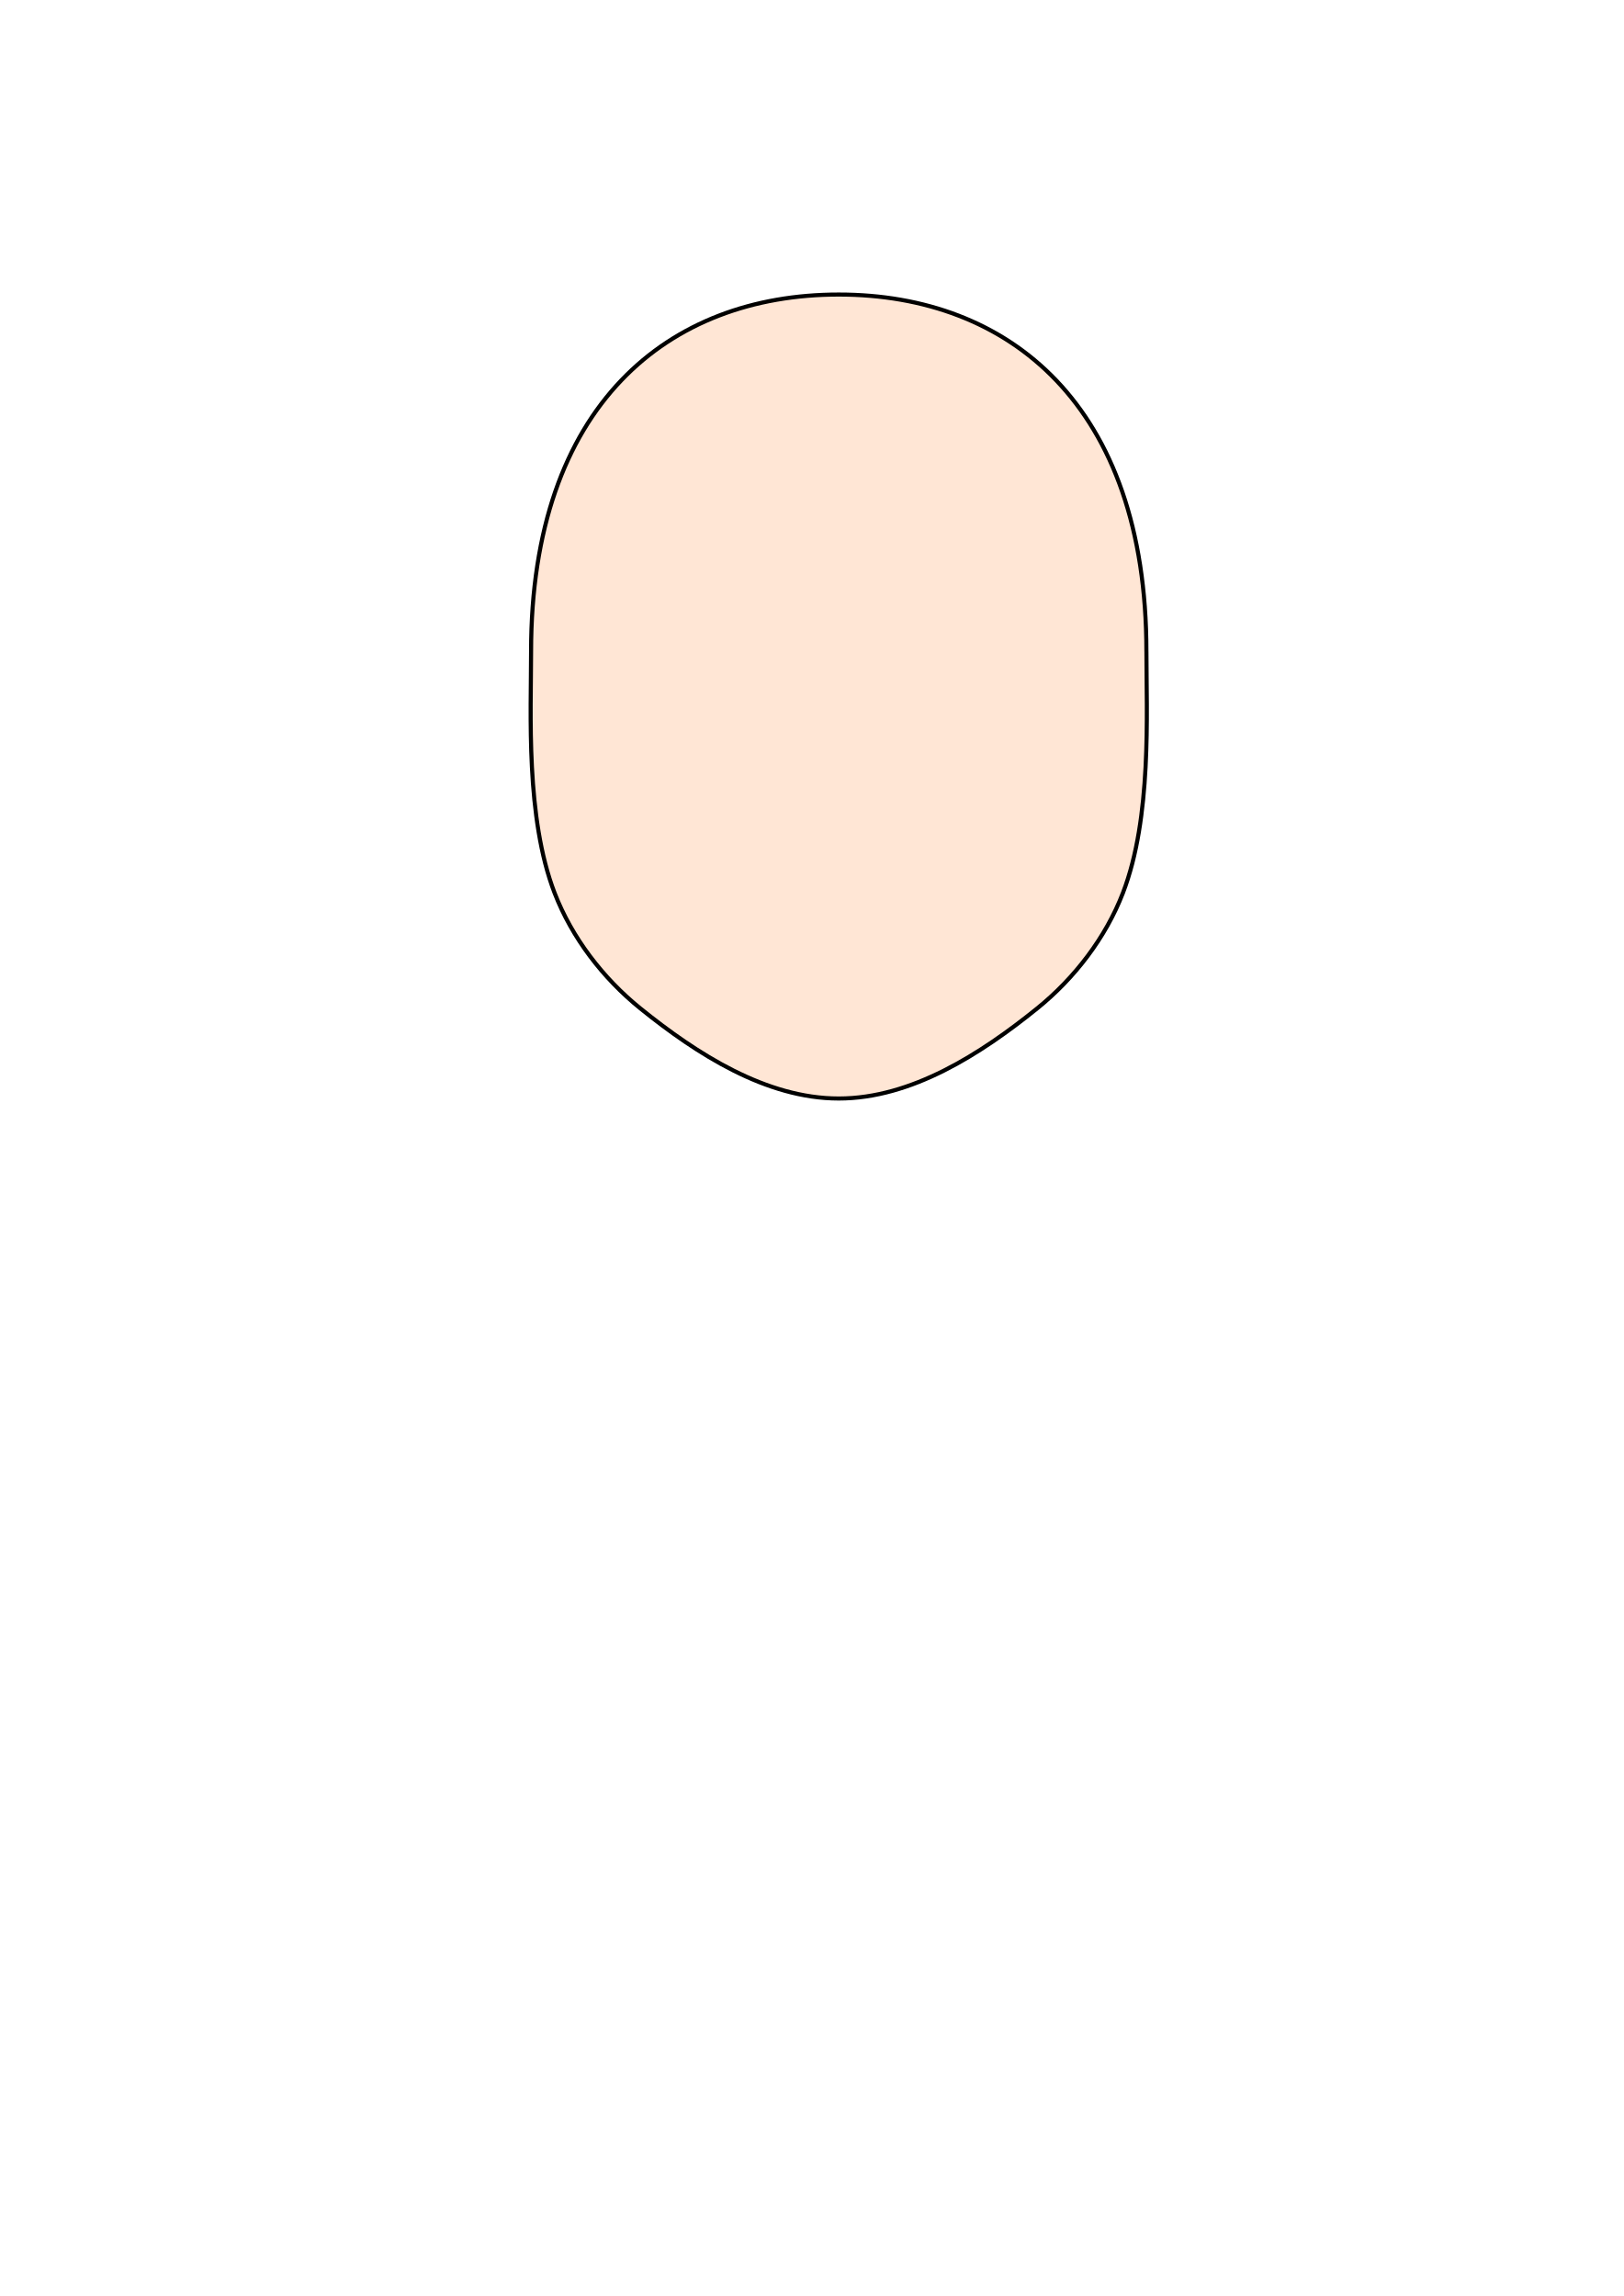
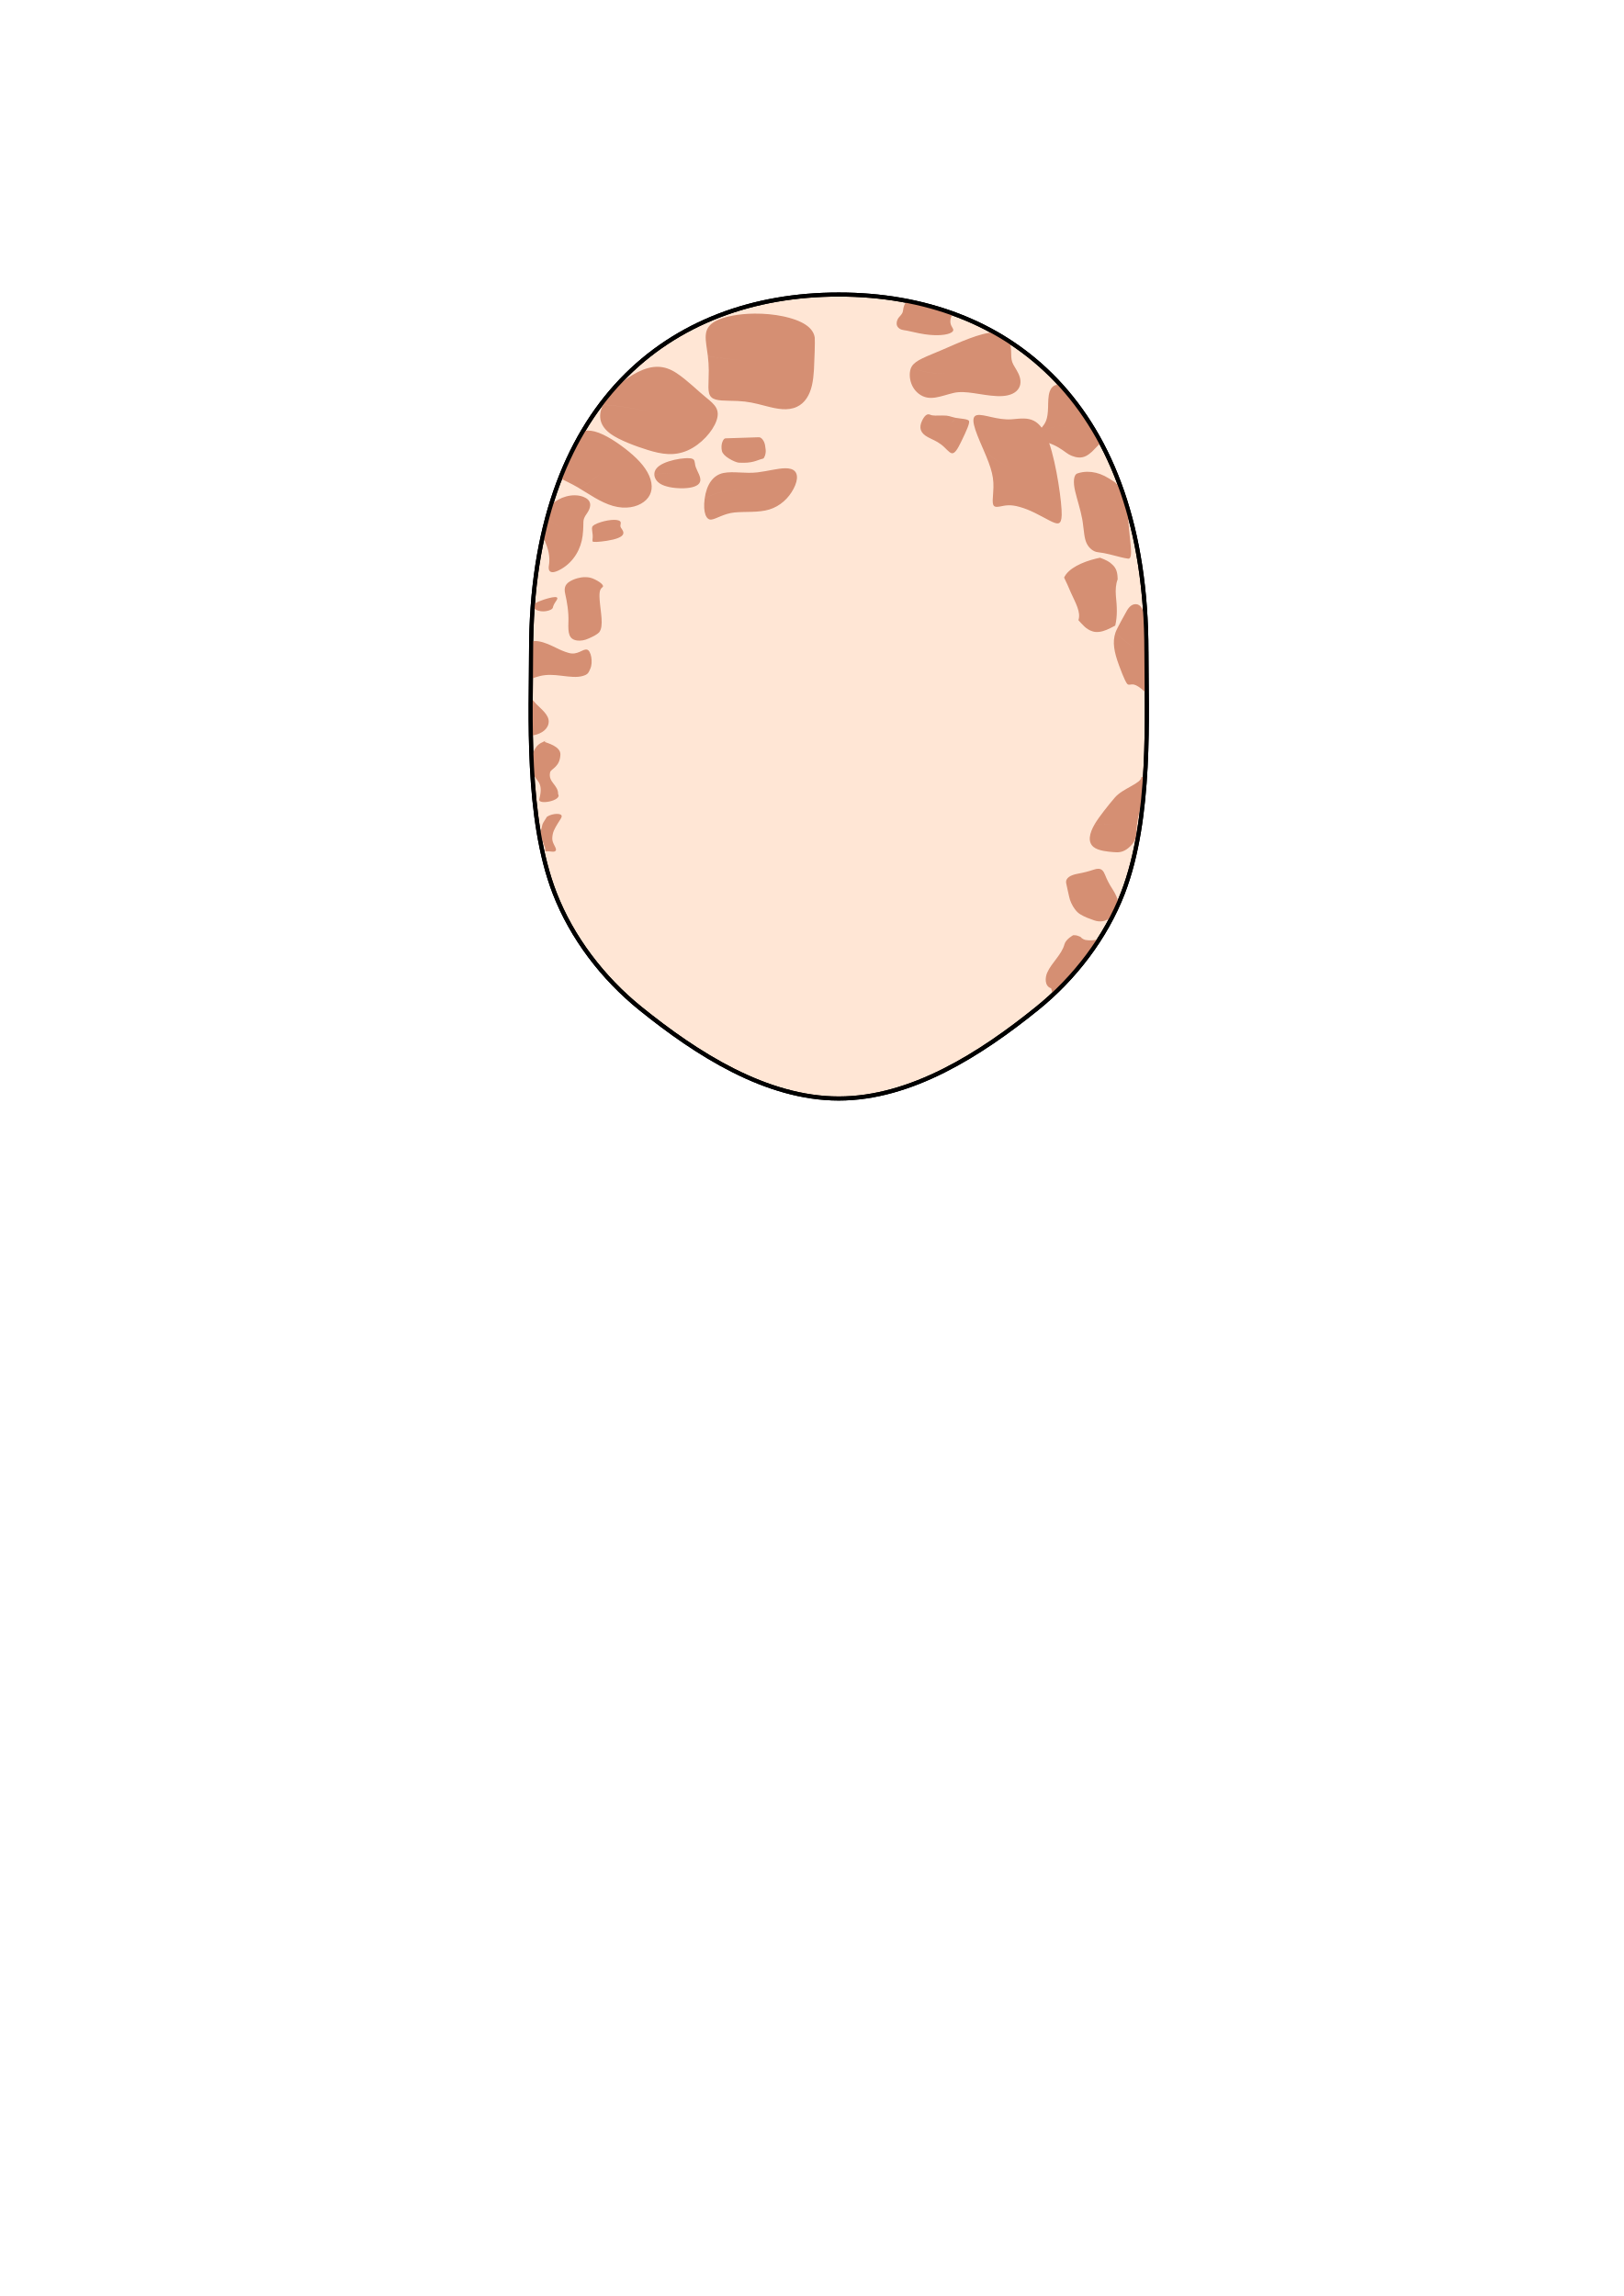
<svg xmlns="http://www.w3.org/2000/svg" width="210mm" height="297mm" viewBox="0 0 210 297" version="1.1" id="mySVG">
  <defs id="defs2">
    </defs>
  <g id="layer1">
    <path id="head" style="fill:#ffe6d5;stroke:#000000;stroke-width:0.529;stroke-linecap:round;stroke-linejoin:round;stroke-dasharray:none" d="m 148.271,84.278 c 0,7.983 0.721,21.47 -3.04,31.23 -2.229,5.784 -6.263,11.037 -11.087,14.932 -7.311,5.903 -16.269,11.658 -25.665,11.658 -9.396,0 -18.354,-5.755 -25.665,-11.658 -4.823,-3.894 -8.857,-9.147 -11.087,-14.932 -3.761,-9.759 -3.04,-23.247 -3.04,-31.23 0,-31.933 17.815,-46.178 39.791,-46.178 21.976,0 39.791,14.245 39.791,46.178 z" />
+     <path id="marks" style="display:inline;fill:#d58f73;fill-opacity:1;fill-rule:nonzero;stroke-width:0.328;stroke-dasharray:none" d="M 117.39 38.941 C 116.923 39.272 116.855 39.757 116.804 40.098 C 116.761 40.403 116.711 40.534 116.476 40.806 C 116.429 41.035 116.72 41.154 117.165 41.241 C 117.359 41.266 117.677 41.29 118.037 41.311 C 117.674 41.289 117.355 41.266 117.16 41.241 C 116.718 41.154 116.428 41.035 116.474 40.807 C 116.412 40.878 116.342 40.956 116.267 41.044 C 115.975 41.394 115.855 41.941 116.097 42.279 C 116.413 42.694 116.836 42.69 117.297 42.771 C 117.802 42.859 118.57 43.083 119.56 43.233 C 121.145 43.474 122.503 43.355 123.059 43.005 C 123.555 42.693 123.126 42.414 122.986 42.008 C 122.977 41.98 122.968 41.952 122.96 41.922 C 122.898 41.711 122.9 41.484 122.953 41.217 C 123.01 40.98 123.131 40.771 123.228 40.55 C 121.348 39.871 119.398 39.335 117.39 38.941 z M 97.591 40.567 C 95.546 40.585 93.649 40.94 92.546 41.537 C 90.74 42.515 91.301 43.953 91.547 46.037 C 92.22 46.291 94.6 46.351 97.235 46.863 C 94.599 46.352 92.219 46.294 91.548 46.042 C 91.625 46.693 91.663 47.281 91.667 47.92 C 91.679 49.671 91.425 50.828 92.001 51.382 C 92.576 51.935 93.86 51.795 95.409 51.872 C 96.744 51.938 97.529 52.125 99.046 52.521 C 100.556 52.92 101.873 53.169 103.052 52.63 C 104.126 52.139 104.725 51.084 105.01 49.859 C 105.158 49.22 105.228 48.54 105.271 47.845 C 105.329 46.883 105.426 44.03 105.374 43.674 C 105.217 42.611 104.254 41.609 101.541 40.976 C 101.459 40.957 101.376 40.938 101.292 40.92 C 100.098 40.667 98.818 40.557 97.591 40.567 z M 128.595 42.997 C 126.863 42.998 123.939 44.354 121.86 45.252 C 119.722 46.175 118.424 46.576 117.916 47.411 C 119.616 48.477 122.195 48.342 124.324 48.31 C 122.194 48.343 119.615 48.479 117.915 47.413 C 117.459 48.166 117.55 49.946 118.817 50.927 C 120.204 52.001 121.665 51.213 123.345 50.824 C 124.914 50.461 126.838 51.137 128.927 51.237 C 130.005 51.288 130.903 51.099 131.459 50.593 C 132.01 50.092 132.078 49.41 131.886 48.765 C 131.701 48.143 131.29 47.6 131.072 47.185 C 130.819 46.702 130.791 46.372 130.781 45.749 C 130.773 45.236 130.74 44.668 130.556 44.182 C 129.916 43.765 129.262 43.371 128.595 42.997 z M 97.499 46.915 C 97.588 46.934 97.677 46.952 97.767 46.971 C 97.811 46.981 97.854 46.991 97.898 47.001 C 97.854 46.991 97.81 46.981 97.765 46.971 C 97.676 46.952 97.588 46.934 97.499 46.915 z M 85.044 47.446 C 84.27 47.441 83.435 47.657 82.49 48.125 C 80.602 49.06 78.737 50.807 78 52.338 C 80.816 52.571 82.436 52.878 84.502 53.412 C 82.435 52.879 80.816 52.574 77.998 52.343 C 77.222 53.959 77.688 55.188 78.985 56.13 C 80.098 56.939 82.268 57.743 83.794 58.212 C 85.554 58.754 87.191 59.044 88.958 58.256 C 90.682 57.488 92.184 55.794 92.663 54.424 C 93.162 52.995 92.477 52.351 91.353 51.446 C 90.252 50.559 88.93 49.212 87.514 48.27 C 86.721 47.742 85.922 47.452 85.044 47.446 z M 136.798 49.773 C 136.722 49.774 136.646 49.784 136.57 49.802 C 136.222 49.885 135.925 50.186 135.771 50.62 C 135.547 51.236 135.572 52.086 135.554 52.662 C 135.515 54.337 135.2 54.725 134.725 55.324 C 134.423 54.915 134.088 54.619 133.708 54.427 C 132.879 54.009 131.967 54.141 131.024 54.223 C 130.956 54.228 130.889 54.234 130.822 54.239 C 129.003 54.368 127.267 53.541 126.388 53.694 C 125.391 53.868 126.046 55.547 127.115 57.993 C 127.725 58.636 128.114 59.226 130.46 60.425 C 128.113 59.228 127.726 58.64 127.117 57.999 C 128.329 60.772 128.597 61.833 128.451 63.705 C 128.326 65.313 128.3 65.722 129.344 65.517 C 129.995 65.389 130.635 65.22 131.846 65.565 C 133.285 65.96 134.456 66.67 135.721 67.326 C 136.813 67.891 137.269 67.951 137.313 66.647 C 137.364 65.142 136.647 60.065 135.696 57.314 C 136.071 57.464 136.481 57.637 136.888 57.875 C 137.28 58.1 137.557 58.319 137.932 58.58 C 138.033 58.656 138.137 58.724 138.244 58.785 C 138.366 58.854 138.491 58.914 138.617 58.964 C 138.907 59.077 139.189 59.152 139.461 59.174 C 140.228 59.238 140.732 58.869 141.24 58.42 L 141.243 58.416 C 141.569 58.098 141.845 57.793 142.127 57.508 C 142.212 57.429 142.301 57.342 142.389 57.256 C 140.897 54.468 139.154 51.997 137.193 49.837 C 137.062 49.796 136.93 49.77 136.798 49.773 z M 120.078 53.595 C 119.858 53.596 119.582 53.754 119.271 54.387 C 118.808 55.33 119.028 56.021 120.01 56.55 C 120.675 56.908 121.058 57.011 121.697 57.48 C 122.321 57.939 122.732 58.576 123.107 58.631 C 123.491 58.686 123.848 58.097 124.316 57.132 C 125.008 55.708 125.468 54.677 125.317 54.435 C 125.162 54.186 124.164 54.152 123.613 54.049 C 123.624 54.115 123.574 54.194 123.49 54.282 C 123.331 54.456 122.898 54.8 122.498 55.103 C 122.899 54.799 123.333 54.453 123.491 54.28 C 123.573 54.192 123.622 54.115 123.611 54.049 C 123.566 54.04 123.522 54.031 123.48 54.022 C 122.86 53.889 122.72 53.727 121.872 53.748 C 121.203 53.764 120.624 53.79 120.341 53.66 C 120.266 53.626 120.178 53.594 120.078 53.595 z M 137.103 55.061 C 137.172 55.06 137.24 55.065 137.306 55.078 C 137.455 55.118 137.606 55.161 137.763 55.194 C 137.858 55.211 137.957 55.237 138.061 55.27 C 137.957 55.237 137.858 55.212 137.763 55.195 C 137.606 55.161 137.455 55.118 137.306 55.078 C 137.177 55.054 137.04 55.059 136.894 55.081 C 136.966 55.07 137.035 55.062 137.103 55.061 z M 136.874 55.084 C 136.818 55.094 136.76 55.107 136.701 55.12 C 136.759 55.107 136.818 55.094 136.874 55.084 z M 136.485 55.176 C 136.459 55.183 136.435 55.189 136.409 55.197 C 135.962 55.332 135.467 55.501 134.906 55.59 C 134.906 55.59 134.906 55.589 134.905 55.589 C 135.466 55.5 135.962 55.331 136.409 55.196 C 136.435 55.188 136.459 55.183 136.485 55.176 z M 76.042 55.695 C 75.826 55.692 75.617 55.718 75.412 55.757 C 74.303 57.629 73.316 59.658 72.461 61.844 C 73.021 62.181 73.852 62.53 74.707 63.032 C 75.609 62.879 76.671 62.082 77.678 61.24 C 76.673 62.083 75.612 62.881 74.711 63.034 C 76.157 63.883 77.673 65 79.322 65.455 C 80.915 65.894 82.332 65.609 83.255 64.931 C 84.175 64.255 84.511 63.234 84.134 62.003 C 83.747 60.741 82.722 59.557 81.345 58.426 C 80.12 57.419 78.301 56.165 76.915 55.814 C 76.615 55.738 76.324 55.698 76.042 55.695 z M 98.149 56.561 C 96.71 56.606 95.255 56.649 93.825 56.702 C 93.552 56.713 93.313 57.317 93.315 57.807 C 93.316 57.977 93.322 58.157 93.371 58.348 C 93.453 58.67 93.771 58.997 94.276 59.312 C 94.761 59.615 95.313 59.836 95.552 59.849 C 97.423 59.947 97.787 59.545 98.701 59.321 C 98.837 59.288 99.091 58.717 99.027 58.159 C 99.004 57.966 98.981 57.803 98.951 57.611 C 98.857 57.035 98.479 56.551 98.149 56.561 z M 88.929 59.264 C 88.839 59.264 88.739 59.267 88.63 59.273 C 87.801 59.32 86.632 59.558 85.814 59.942 C 84.977 60.335 84.634 60.814 84.629 61.332 C 85.493 61.266 86.477 61.235 87.464 61.196 C 86.477 61.236 85.492 61.268 84.629 61.334 C 84.624 61.831 84.921 62.311 85.472 62.623 C 86.031 62.939 86.975 63.145 88.058 63.162 C 89.161 63.179 90.089 62.986 90.43 62.531 C 90.774 62.072 90.46 61.472 90.199 60.918 C 89.81 60.092 89.967 60.228 89.822 59.659 C 89.759 59.411 89.562 59.263 88.929 59.264 z M 101.544 60.573 C 100.569 60.583 99.295 60.942 97.995 61.1 C 96.38 61.296 94.845 60.926 93.571 61.182 C 92.234 61.451 91.384 62.652 91.137 64.506 C 92.608 63.605 94.192 63.43 95.714 63.39 C 94.192 63.431 92.607 63.607 91.136 64.51 C 90.89 66.363 91.376 67.278 91.982 67.213 C 92.634 67.144 93.601 66.434 94.98 66.292 C 96.359 66.15 98.086 66.338 99.49 65.91 C 100.909 65.477 101.997 64.45 102.642 63.214 C 103.288 61.976 103.253 60.94 102.286 60.658 C 102.066 60.594 101.816 60.57 101.544 60.573 z M 140.635 61.026 C 140.196 61.029 139.767 61.1 139.358 61.236 C 138.822 61.415 138.79 62.415 139.05 63.528 C 139.31 64.64 139.742 65.905 139.967 67.139 C 139.991 67.268 140.012 67.396 140.03 67.523 C 140.213 68.801 140.219 69.597 140.544 70.287 C 140.834 70.901 141.414 71.364 141.954 71.424 C 143.03 71.543 144.014 71.846 144.968 72.079 C 145.302 72.161 145.62 72.23 145.907 72.264 C 146.31 72.313 146.325 71.617 146.247 70.65 C 146.17 69.704 146.024 68.65 145.953 67.675 C 145.946 67.574 145.939 67.472 145.934 67.371 C 145.902 66.681 145.873 66.092 145.746 65.463 C 145.599 64.977 145.447 64.498 145.288 64.026 C 144.967 63.29 144.525 62.595 144.093 62.311 C 143.702 62.055 143.29 61.785 142.869 61.575 C 142.125 61.202 141.366 61.02 140.635 61.026 z M 74.339 64.068 C 73.601 64.064 72.832 64.28 72.215 64.63 C 71.879 64.82 71.548 65.068 71.248 65.346 C 71.064 65.954 70.888 66.572 70.722 67.201 C 71.717 67.75 72.454 68.239 73.165 68.734 C 72.454 68.24 71.717 67.751 70.721 67.203 C 70.538 67.898 70.365 68.604 70.206 69.325 C 70.309 69.615 70.434 69.922 70.575 70.253 C 71.076 71.426 71.119 72.441 70.986 73.182 C 70.877 73.795 71.096 74.497 72.664 73.56 C 74.215 72.633 75.148 70.995 75.353 69.299 C 75.589 67.342 75.207 67.408 75.904 66.42 C 76.35 65.788 76.653 64.925 75.75 64.413 C 75.334 64.176 74.844 64.071 74.339 64.068 z M 79.423 67.244 C 78.926 67.244 78.296 67.358 77.737 67.531 C 76.963 67.77 76.657 67.984 76.591 68.168 C 76.798 68.34 77.042 68.465 77.298 68.562 C 77.042 68.465 76.798 68.34 76.591 68.169 C 76.519 68.369 76.615 68.741 76.655 69.199 C 76.692 69.629 76.56 69.963 76.672 70.059 C 76.747 70.125 77.367 70.129 78.487 69.954 C 79.657 69.771 80.5 69.473 80.612 69.043 C 80.712 68.656 80.262 68.333 80.238 68.059 C 80.216 67.801 80.466 67.478 79.999 67.319 C 79.846 67.267 79.648 67.244 79.423 67.244 z M 142.274 72.144 C 142.099 72.18 141.938 72.215 141.788 72.251 C 139.955 72.693 138.166 73.527 137.624 74.712 C 137.893 75.237 138.218 75.996 138.515 76.689 C 139.097 77.971 139.824 79.2 139.476 80.221 C 139.968 80.757 140.461 81.409 141.292 81.666 C 141.864 81.853 142.515 81.725 143.127 81.47 C 143.513 81.309 143.876 81.116 144.239 80.922 C 144.537 79.626 144.461 78.453 144.321 77.044 C 144.264 76.273 144.309 75.573 144.551 74.938 C 144.536 74.045 144.392 73.48 143.793 72.97 C 143.493 72.676 143.083 72.446 142.274 72.144 z M 75.632 74.661 C 75.495 74.66 75.347 74.666 75.147 74.697 C 74.873 74.739 74.457 74.839 74.052 75.024 C 73.103 75.458 72.9 75.969 73.108 76.86 C 73.53 77.382 73.731 77.621 74.762 77.665 C 73.731 77.622 73.53 77.383 73.108 76.862 C 73.321 77.773 73.568 79.152 73.515 80.476 C 73.457 81.935 73.59 82.7 74.633 82.852 C 75.089 82.918 75.631 82.825 76.131 82.591 C 76.626 82.374 77.174 82.125 77.501 81.781 C 78.117 80.99 77.668 79.178 77.551 77.553 C 77.455 76.209 77.741 76.143 77.964 75.912 C 78.085 75.786 77.881 75.417 76.925 74.946 C 76.529 74.752 76.199 74.689 75.968 74.67 C 75.89 74.664 75.821 74.662 75.766 74.662 C 75.722 74.661 75.678 74.661 75.632 74.661 z M 71.778 77.234 C 71.352 77.239 70.524 77.483 69.961 77.697 C 69.383 77.916 69.122 78.087 69.03 78.258 C 69.056 78.262 69.083 78.265 69.111 78.268 C 69.083 78.265 69.056 78.262 69.03 78.259 C 68.938 78.431 68.982 78.62 69.163 78.769 C 69.341 78.914 69.659 79.024 69.968 79.065 C 70.294 79.109 70.645 79.078 70.995 78.964 C 71.32 78.858 71.48 78.727 71.51 78.577 C 71.541 78.428 71.619 78.189 71.837 77.873 C 72.071 77.535 72.258 77.247 71.817 77.235 C 71.804 77.234 71.791 77.234 71.778 77.234 z M 146.854 78.152 C 146.211 78.166 145.846 78.777 145.569 79.309 C 145.538 79.369 144.445 81.293 144.266 81.83 C 145.403 82.999 146.321 83.416 147.008 84.117 C 146.321 83.417 145.403 83.002 144.265 81.833 C 143.849 83.078 144.093 84.343 144.729 86.074 C 145.34 87.736 145.711 88.507 145.904 88.552 C 146.335 88.65 146.514 88.23 147.589 89.075 C 147.894 89.315 148.13 89.553 148.312 89.715 C 148.296 87.745 148.271 85.88 148.271 84.278 C 148.271 82.982 148.238 81.719 148.181 80.481 C 147.93 78.773 147.524 78.177 146.917 78.153 C 146.896 78.152 146.875 78.152 146.854 78.152 z M 69.205 82.92 C 69.026 82.921 68.858 82.947 68.699 82.99 C 68.693 83.416 68.688 83.845 68.688 84.278 C 68.688 84.413 68.685 84.578 68.685 84.717 C 69.047 84.887 69.493 85.012 70.142 85.129 C 69.492 85.012 69.047 84.888 68.685 84.718 C 68.682 85.684 68.673 86.711 68.661 87.812 C 68.738 87.786 68.811 87.761 68.916 87.726 C 69.184 87.637 69.487 87.533 69.84 87.446 C 70.719 87.232 71.605 87.283 72.618 87.41 C 73.742 87.549 74.601 87.653 75.356 87.443 C 76.071 87.243 76.118 87.005 76.345 86.505 C 76.721 85.679 76.448 84.159 75.926 84.033 C 75.358 83.897 74.729 84.794 73.557 84.46 C 73.418 84.42 73.279 84.377 73.139 84.328 C 72.534 84.116 72.107 83.889 71.478 83.586 C 70.626 83.178 69.853 82.918 69.205 82.92 z M 70.663 85.214 C 70.763 85.23 70.867 85.245 70.976 85.26 C 71.048 85.27 71.121 85.281 71.194 85.293 C 71.121 85.281 71.048 85.271 70.976 85.26 C 70.867 85.245 70.763 85.23 70.663 85.214 z M 68.642 90.197 C 68.631 91.783 68.628 93.425 68.659 95.152 C 68.78 95.151 68.932 95.131 69.145 95.083 C 70.058 94.878 70.951 94.287 70.968 93.35 C 70.984 92.457 70.013 91.739 69.356 91.069 C 69.05 90.757 68.827 90.456 68.642 90.197 z M 70.714 95.852 C 70.249 95.852 70.205 95.877 70.352 95.939 C 70.465 95.903 70.585 95.873 70.714 95.852 z M 70.352 95.939 C 69.171 96.317 68.856 97.45 68.757 98.264 C 68.78 98.806 68.807 99.349 68.839 99.895 C 69.289 101.071 70.36 101.07 69.747 103.374 C 69.529 104.192 72.729 103.564 72.186 102.727 C 72.206 101.511 70.862 101.191 71.147 99.914 C 71.24 99.433 72.41 99.267 72.479 97.613 C 72.525 96.534 70.735 96.1 70.352 95.939 z M 147.632 100.498 C 147.624 100.496 147.617 100.495 147.617 100.502 L 147.617 100.502 C 147.649 101.335 145.243 101.945 144.19 103.166 C 143.348 104.143 142.118 105.699 141.599 106.58 C 142.692 106.797 143.956 106.517 144.905 106.496 C 143.955 106.518 142.69 106.799 141.597 106.583 C 140.867 107.821 140.672 108.913 141.412 109.545 C 142.037 110.08 143.382 110.171 143.962 110.222 C 144.667 110.284 145.226 110.278 145.951 109.682 C 146.732 109.039 146.981 108.354 146.985 107.595 C 146.989 106.85 147.124 105.753 147.633 104.063 C 147.714 103.795 147.789 103.532 147.86 103.274 C 147.943 102.427 148.009 101.579 148.066 100.733 C 147.978 100.599 147.846 100.516 147.656 100.504 C 147.65 100.504 147.64 100.5 147.632 100.498 z M 72.026 105.28 C 71.635 105.282 71.129 105.401 70.74 105.649 C 69.825 107.029 70.331 106.478 69.825 107.773 C 70.023 108.823 70.095 108.327 70.34 109.297 C 70.679 109.834 70.34 110.202 70.703 110.131 C 71.068 110.06 71.638 110.302 71.85 110.065 C 72.121 109.763 71.392 109.161 71.426 108.427 C 71.462 107.631 71.714 107.23 72.112 106.558 C 72.456 105.978 72.867 105.569 72.511 105.369 C 72.403 105.309 72.23 105.278 72.026 105.28 z M 142.004 112.381 C 141.85 112.386 141.672 112.424 141.464 112.493 C 140.848 112.699 140.173 112.879 139.44 113.011 C 138.448 113.19 137.776 113.557 137.893 114.246 C 137.985 114.784 138.16 115.393 138.279 116.001 C 138.373 116.476 138.647 117.116 139.022 117.614 C 139.224 117.884 139.445 118.105 139.705 118.264 C 140.342 118.654 140.876 118.822 141.492 119.045 C 142.248 119.318 143.073 119.203 143.6 118.68 C 143.758 118.523 143.901 118.37 144.034 118.212 C 144.237 117.802 144.432 117.39 144.617 116.973 C 144.618 116.941 144.623 116.911 144.622 116.878 C 144.604 116.258 144.229 115.542 143.867 114.989 C 143.482 114.4 143.161 113.783 142.941 113.212 C 142.72 112.641 142.468 112.366 142.004 112.381 z M 138.853 120.967 C 138.828 120.916 137.843 121.512 137.68 122.122 C 137.306 123.518 136.02 124.498 135.437 125.821 C 135.17 126.427 135.061 127.551 135.946 127.844 C 135.998 128.022 136.138 128.342 136.07 128.671 C 136.062 128.712 136.061 128.746 136.055 128.784 C 137.125 127.794 138.145 126.736 139.102 125.621 C 139.104 125.601 139.104 125.578 139.106 125.559 C 139.19 124.952 139.853 124.398 140.508 123.878 C 141.068 123.142 141.6 122.385 142.101 121.61 C 142.046 121.573 141.957 121.555 141.818 121.567 C 141.514 121.616 141.198 121.657 140.806 121.634 C 140.687 121.631 140.546 121.615 140.381 121.589 C 140.23 121.549 140.106 121.492 140.005 121.418 C 139.831 121.336 139.83 121.205 139.657 121.15 C 139.447 121.075 139.271 120.964 138.872 120.972 C 138.866 120.97 138.859 120.968 138.854 120.967 L 138.853 120.967 z " />
+     <path id="path749" style="fill:none;stroke:#000000;stroke-width:0.529;stroke-linecap:round;stroke-linejoin:round;stroke-dasharray:none" d="m 148.271,84.278 c 0,7.983 0.721,21.47 -3.04,31.23 -2.229,5.784 -6.263,11.037 -11.087,14.932 -7.311,5.903 -16.269,11.658 -25.665,11.658 -9.396,0 -18.354,-5.755 -25.665,-11.658 -4.823,-3.894 -8.857,-9.147 -11.087,-14.932 -3.761,-9.759 -3.04,-23.247 -3.04,-31.23 0,-31.933 17.815,-46.178 39.791,-46.178 21.976,0 39.791,14.245 39.791,46.178 z" />
  </g>
</svg>
